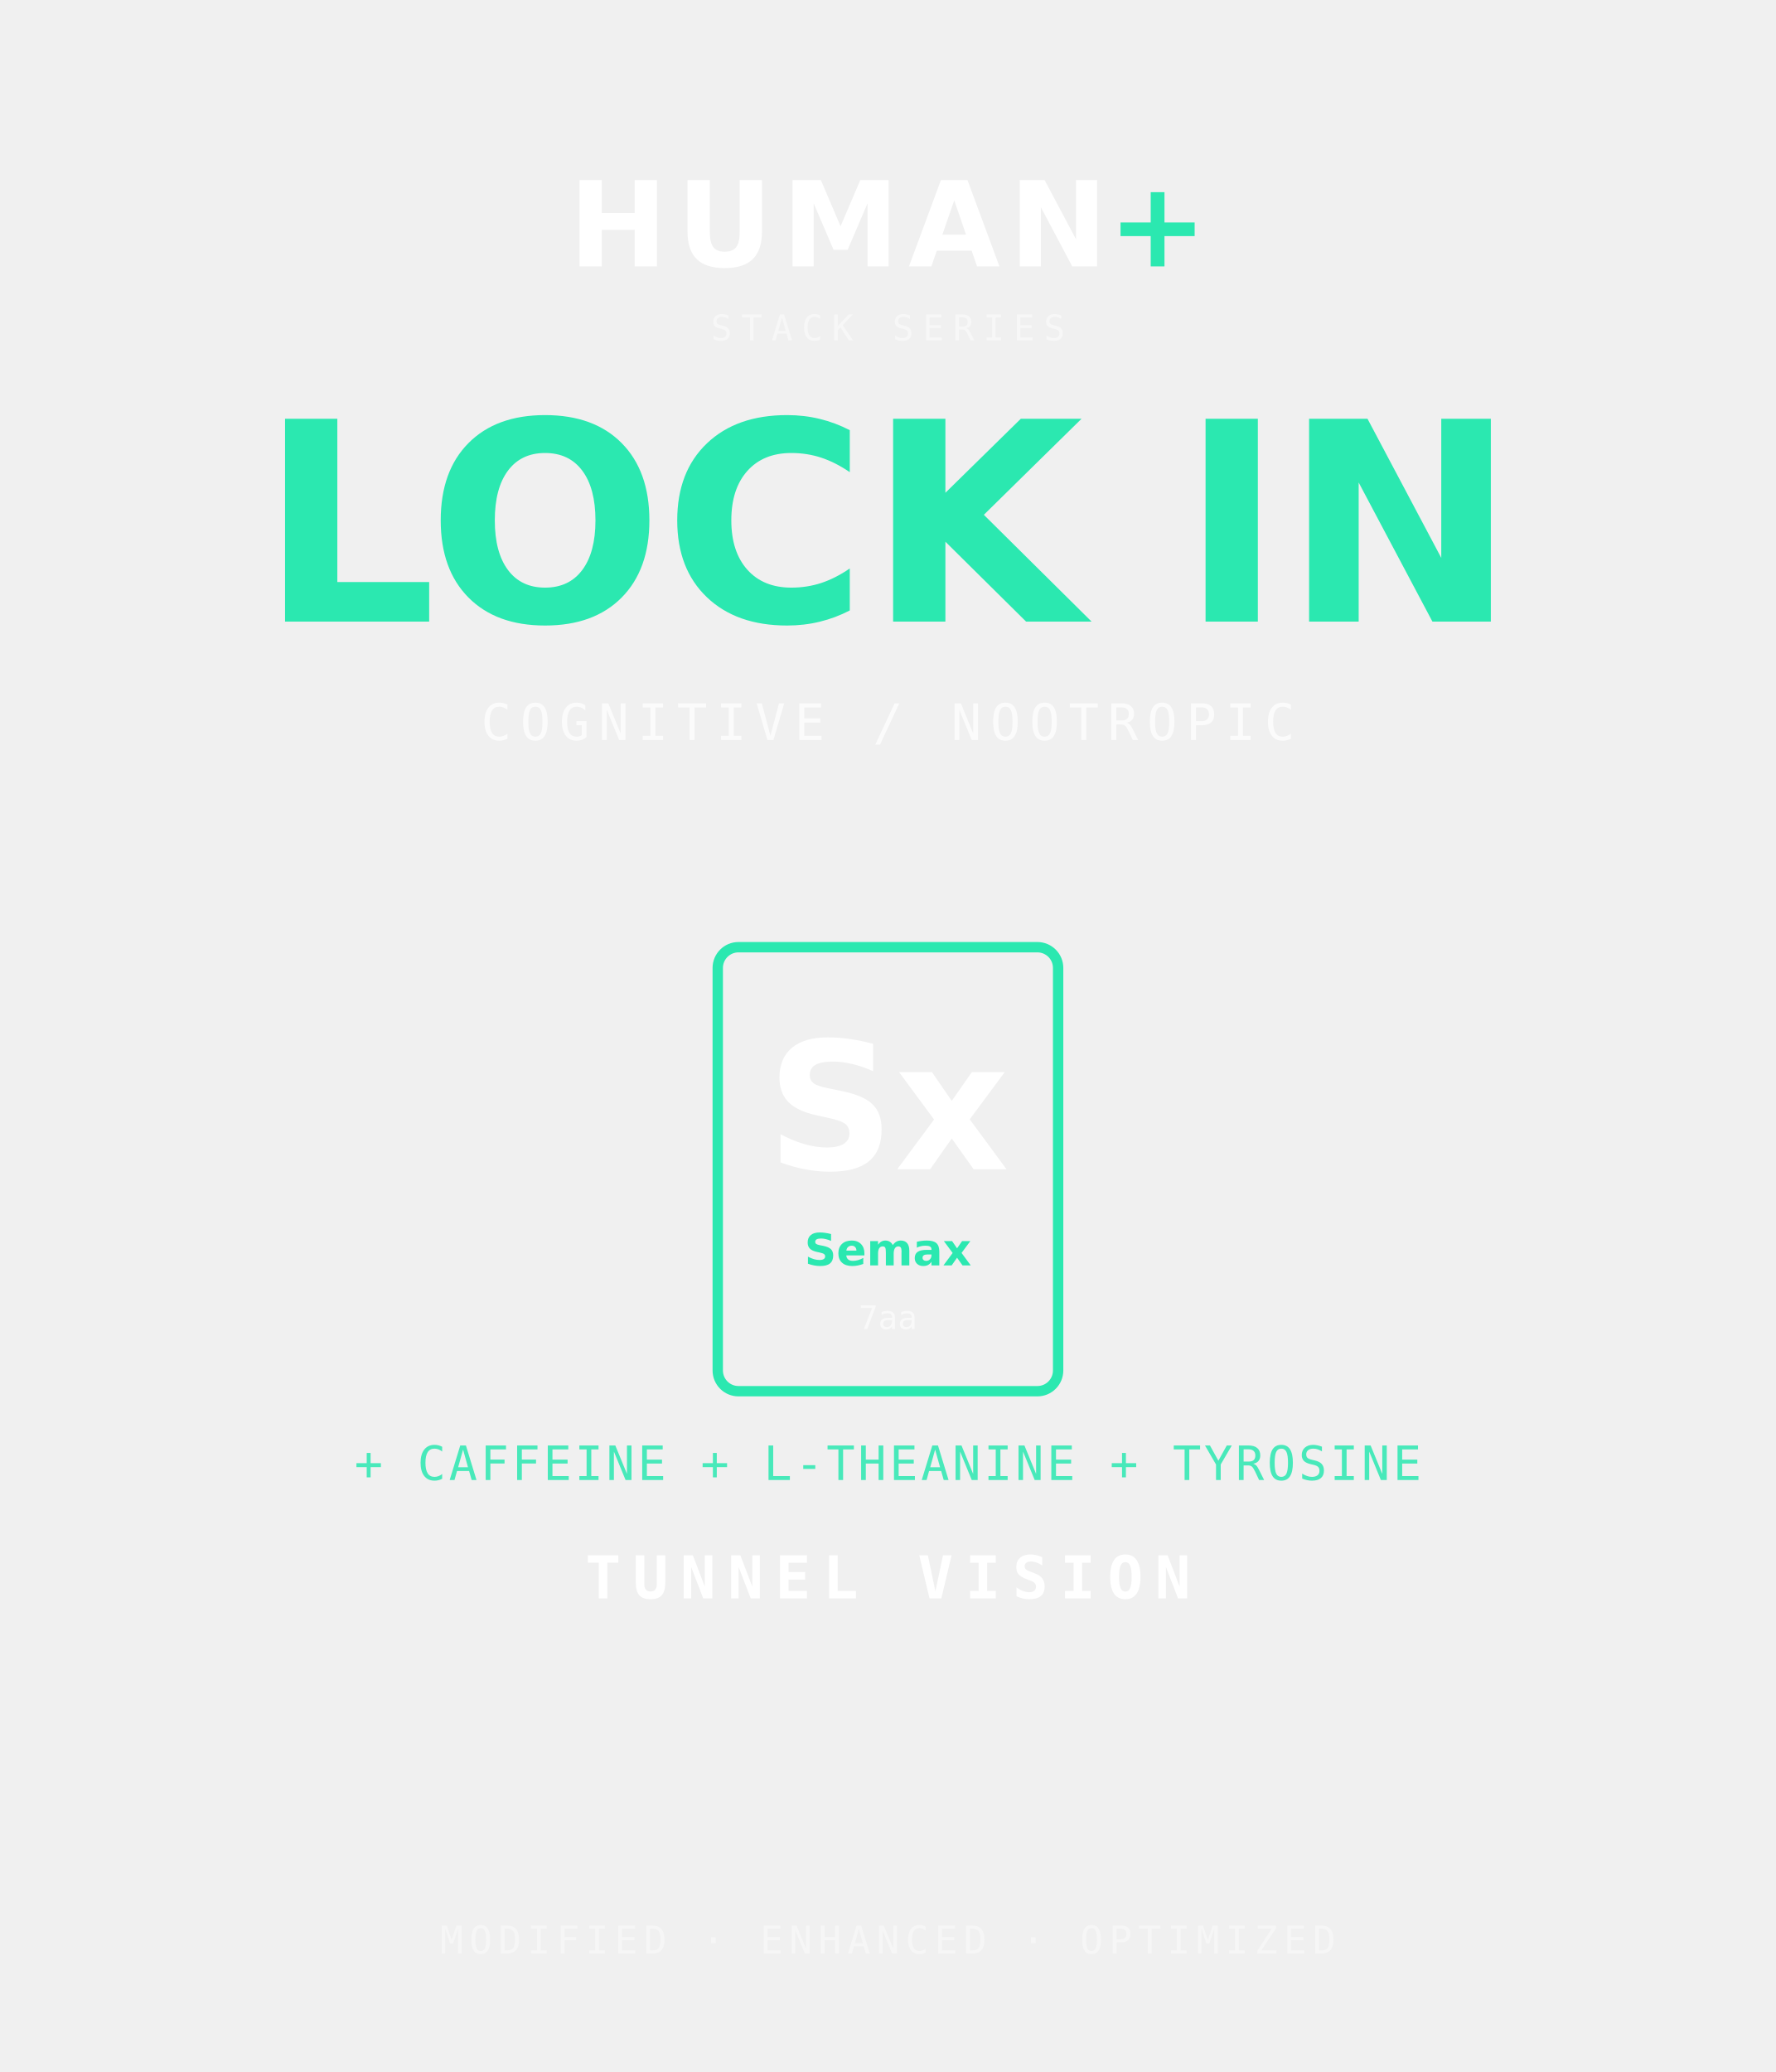
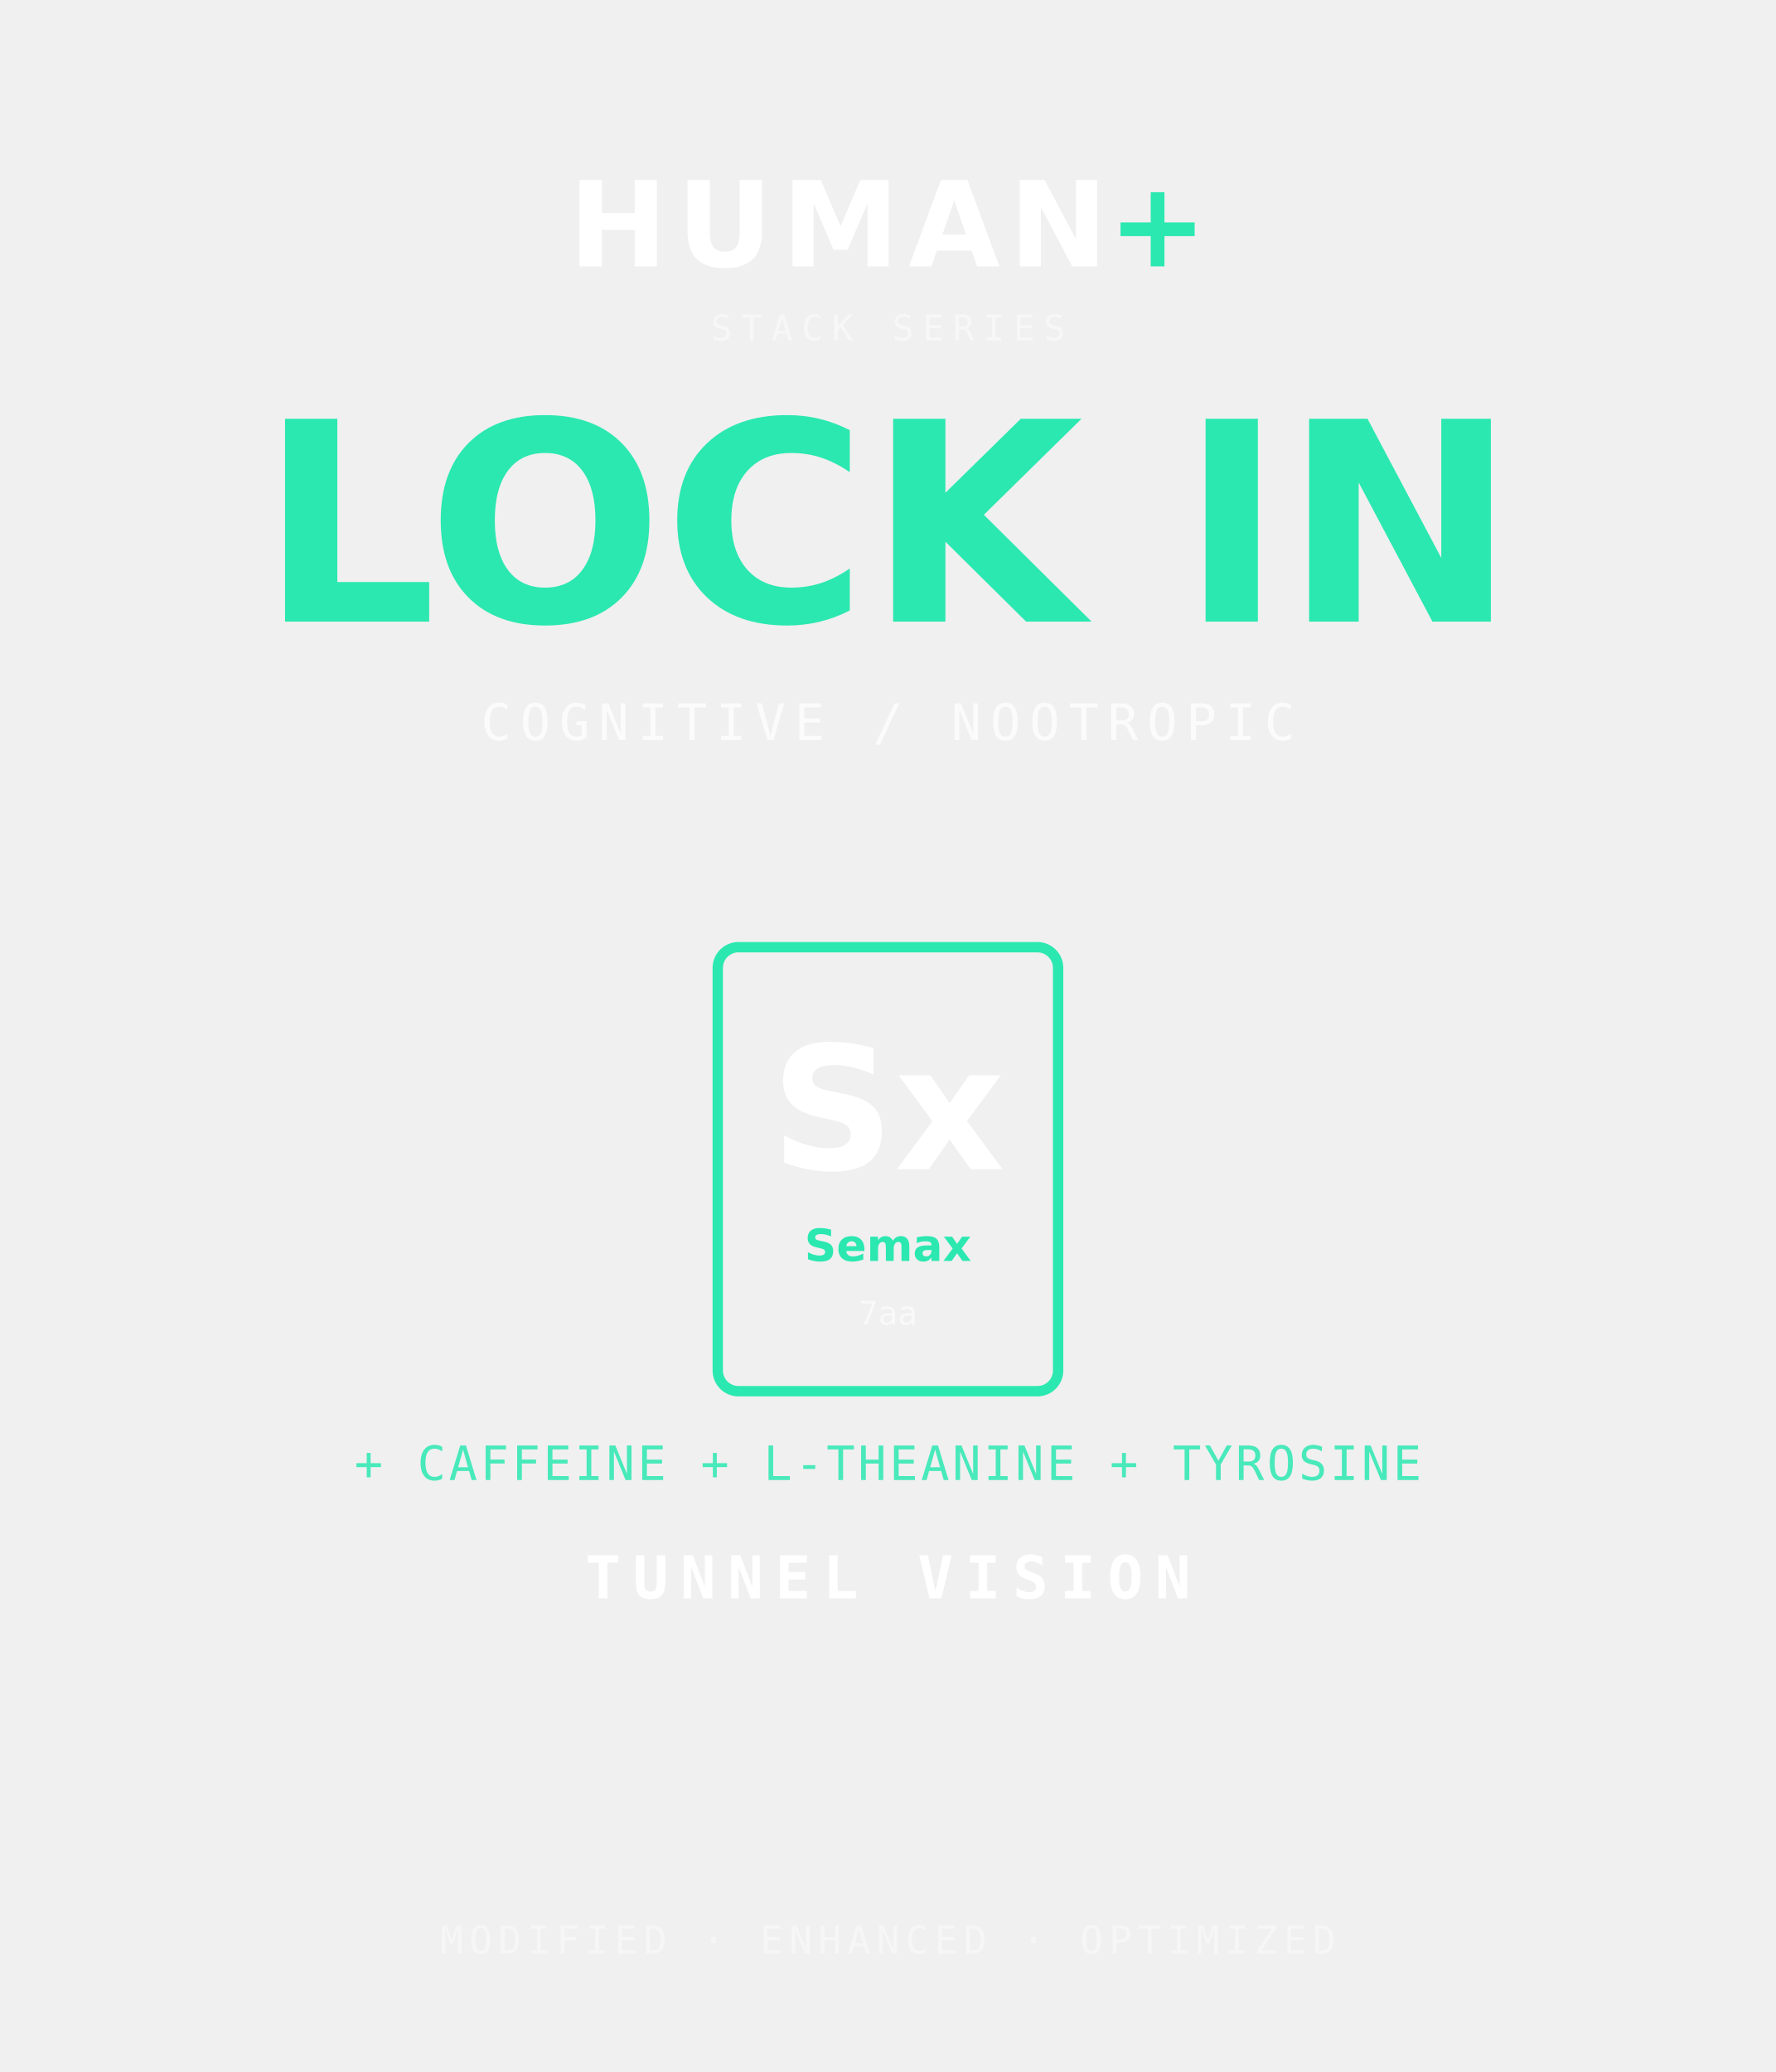
<svg xmlns="http://www.w3.org/2000/svg" viewBox="0 0 1200 1400" width="1200" height="1400">
  <defs>
    <linearGradient id="g" x1="0" y1="0" x2="1" y2="0">
      <stop offset="0%" stop-color="#2BE8B0" />
    </linearGradient>
  </defs>
  <text x="600" y="180" font-family="DejaVu Sans, Liberation Sans, Arial, sans-serif" font-size="80" font-weight="800" text-anchor="middle" letter-spacing="6" fill="#FFFFFF">HUMAN<tspan fill="#2BE8B0">+</tspan>
  </text>
  <text x="600" y="230" font-family="DejaVu Sans Mono, Liberation Mono, monospace" font-size="24" text-anchor="middle" letter-spacing="6" fill="#FFFFFF" fill-opacity="0.45">STACK SERIES</text>
  <text x="600" y="420" font-family="DejaVu Sans, Liberation Sans, Arial, sans-serif" font-size="188" font-weight="800" text-anchor="middle" fill="url(#g)">LOCK IN</text>
  <text x="600" y="500" font-family="DejaVu Sans Mono, Liberation Mono, monospace" font-size="34" letter-spacing="6" text-anchor="middle" fill="#FFFFFF" fill-opacity="0.75">COGNITIVE / NOOTROPIC</text>
  <rect x="485.0" y="640" width="230" height="300" rx="14" fill="none" stroke="#2BE8B0" stroke-width="7" />
-   <text x="600.0" y="790" font-family="DejaVu Sans, Liberation Sans, Arial, sans-serif" font-size="120" font-weight="800" text-anchor="middle" fill="#FFFFFF">Sx</text>
-   <text x="600.0" y="855" font-family="DejaVu Sans, Liberation Sans, Arial, sans-serif" font-size="30" font-weight="700" text-anchor="middle" fill="#2BE8B0">Semax</text>
-   <text x="600.0" y="898" font-family="DejaVu Sans Mono, Liberation Mono, monospace" font-size="22" text-anchor="middle" fill="#FFFFFF" fill-opacity="0.6">7aa</text>
+   <text x="600.0" y="790" font-family="DejaVu Sans, Liberation Sans, Arial, sans-serif" font-size="116" font-weight="800" text-anchor="middle" fill="#FFFFFF">Sx</text>
+   <text x="600.0" y="852" font-family="DejaVu Sans, Liberation Sans, Arial, sans-serif" font-size="30" font-weight="700" text-anchor="middle" fill="#2BE8B0">Semax</text>
+   <text x="600.0" y="895" font-family="DejaVu Sans Mono, Liberation Mono, monospace" font-size="22" text-anchor="middle" fill="#FFFFFF" fill-opacity="0.6">7aa</text>
  <text x="600" y="1000" font-family="DejaVu Sans Mono, Liberation Mono, monospace" font-size="32" letter-spacing="2" text-anchor="middle" fill="#2BE8B0" fill-opacity="0.85">+ CAFFEINE + L-THEANINE + TYROSINE</text>
  <text x="600" y="1080" font-family="DejaVu Sans Mono, Liberation Mono, monospace" font-size="40" font-weight="700" letter-spacing="8" text-anchor="middle" fill="#FFFFFF">TUNNEL VISION</text>
  <text x="600" y="1320" font-family="DejaVu Sans Mono, Liberation Mono, monospace" font-size="26" letter-spacing="4" text-anchor="middle" fill="#FFFFFF" fill-opacity="0.4">MODIFIED · ENHANCED · OPTIMIZED</text>
</svg>
